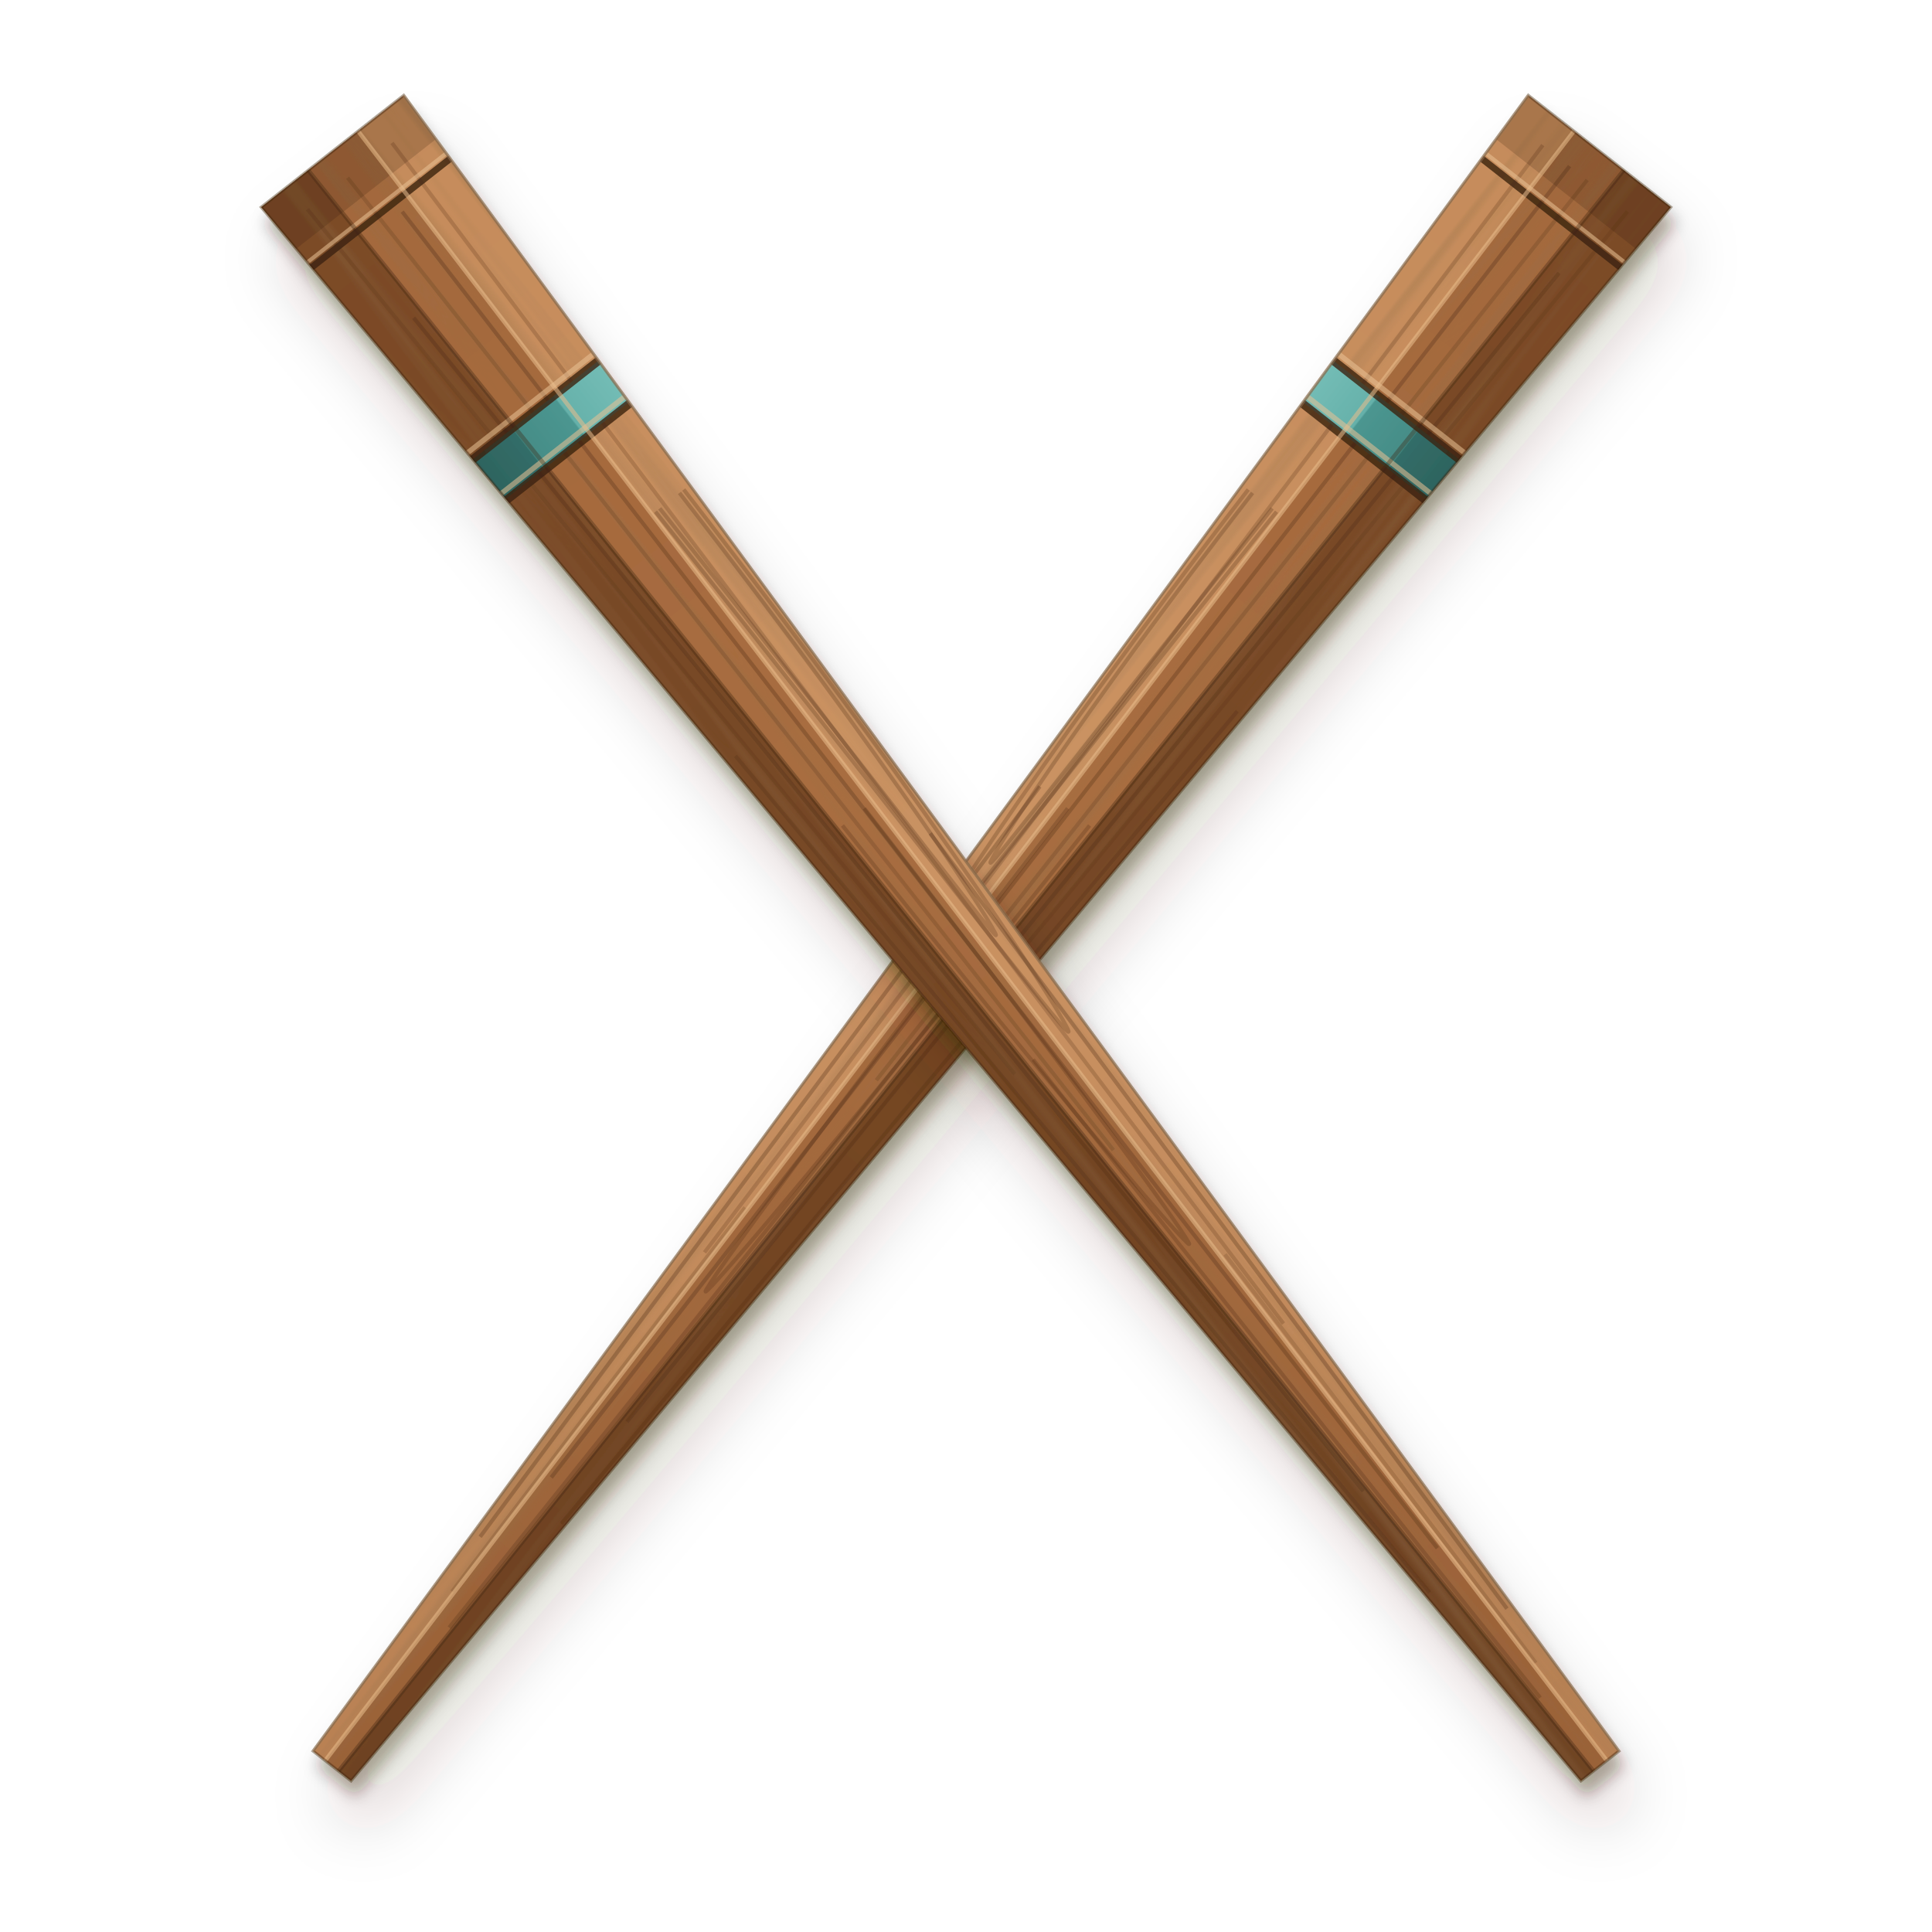
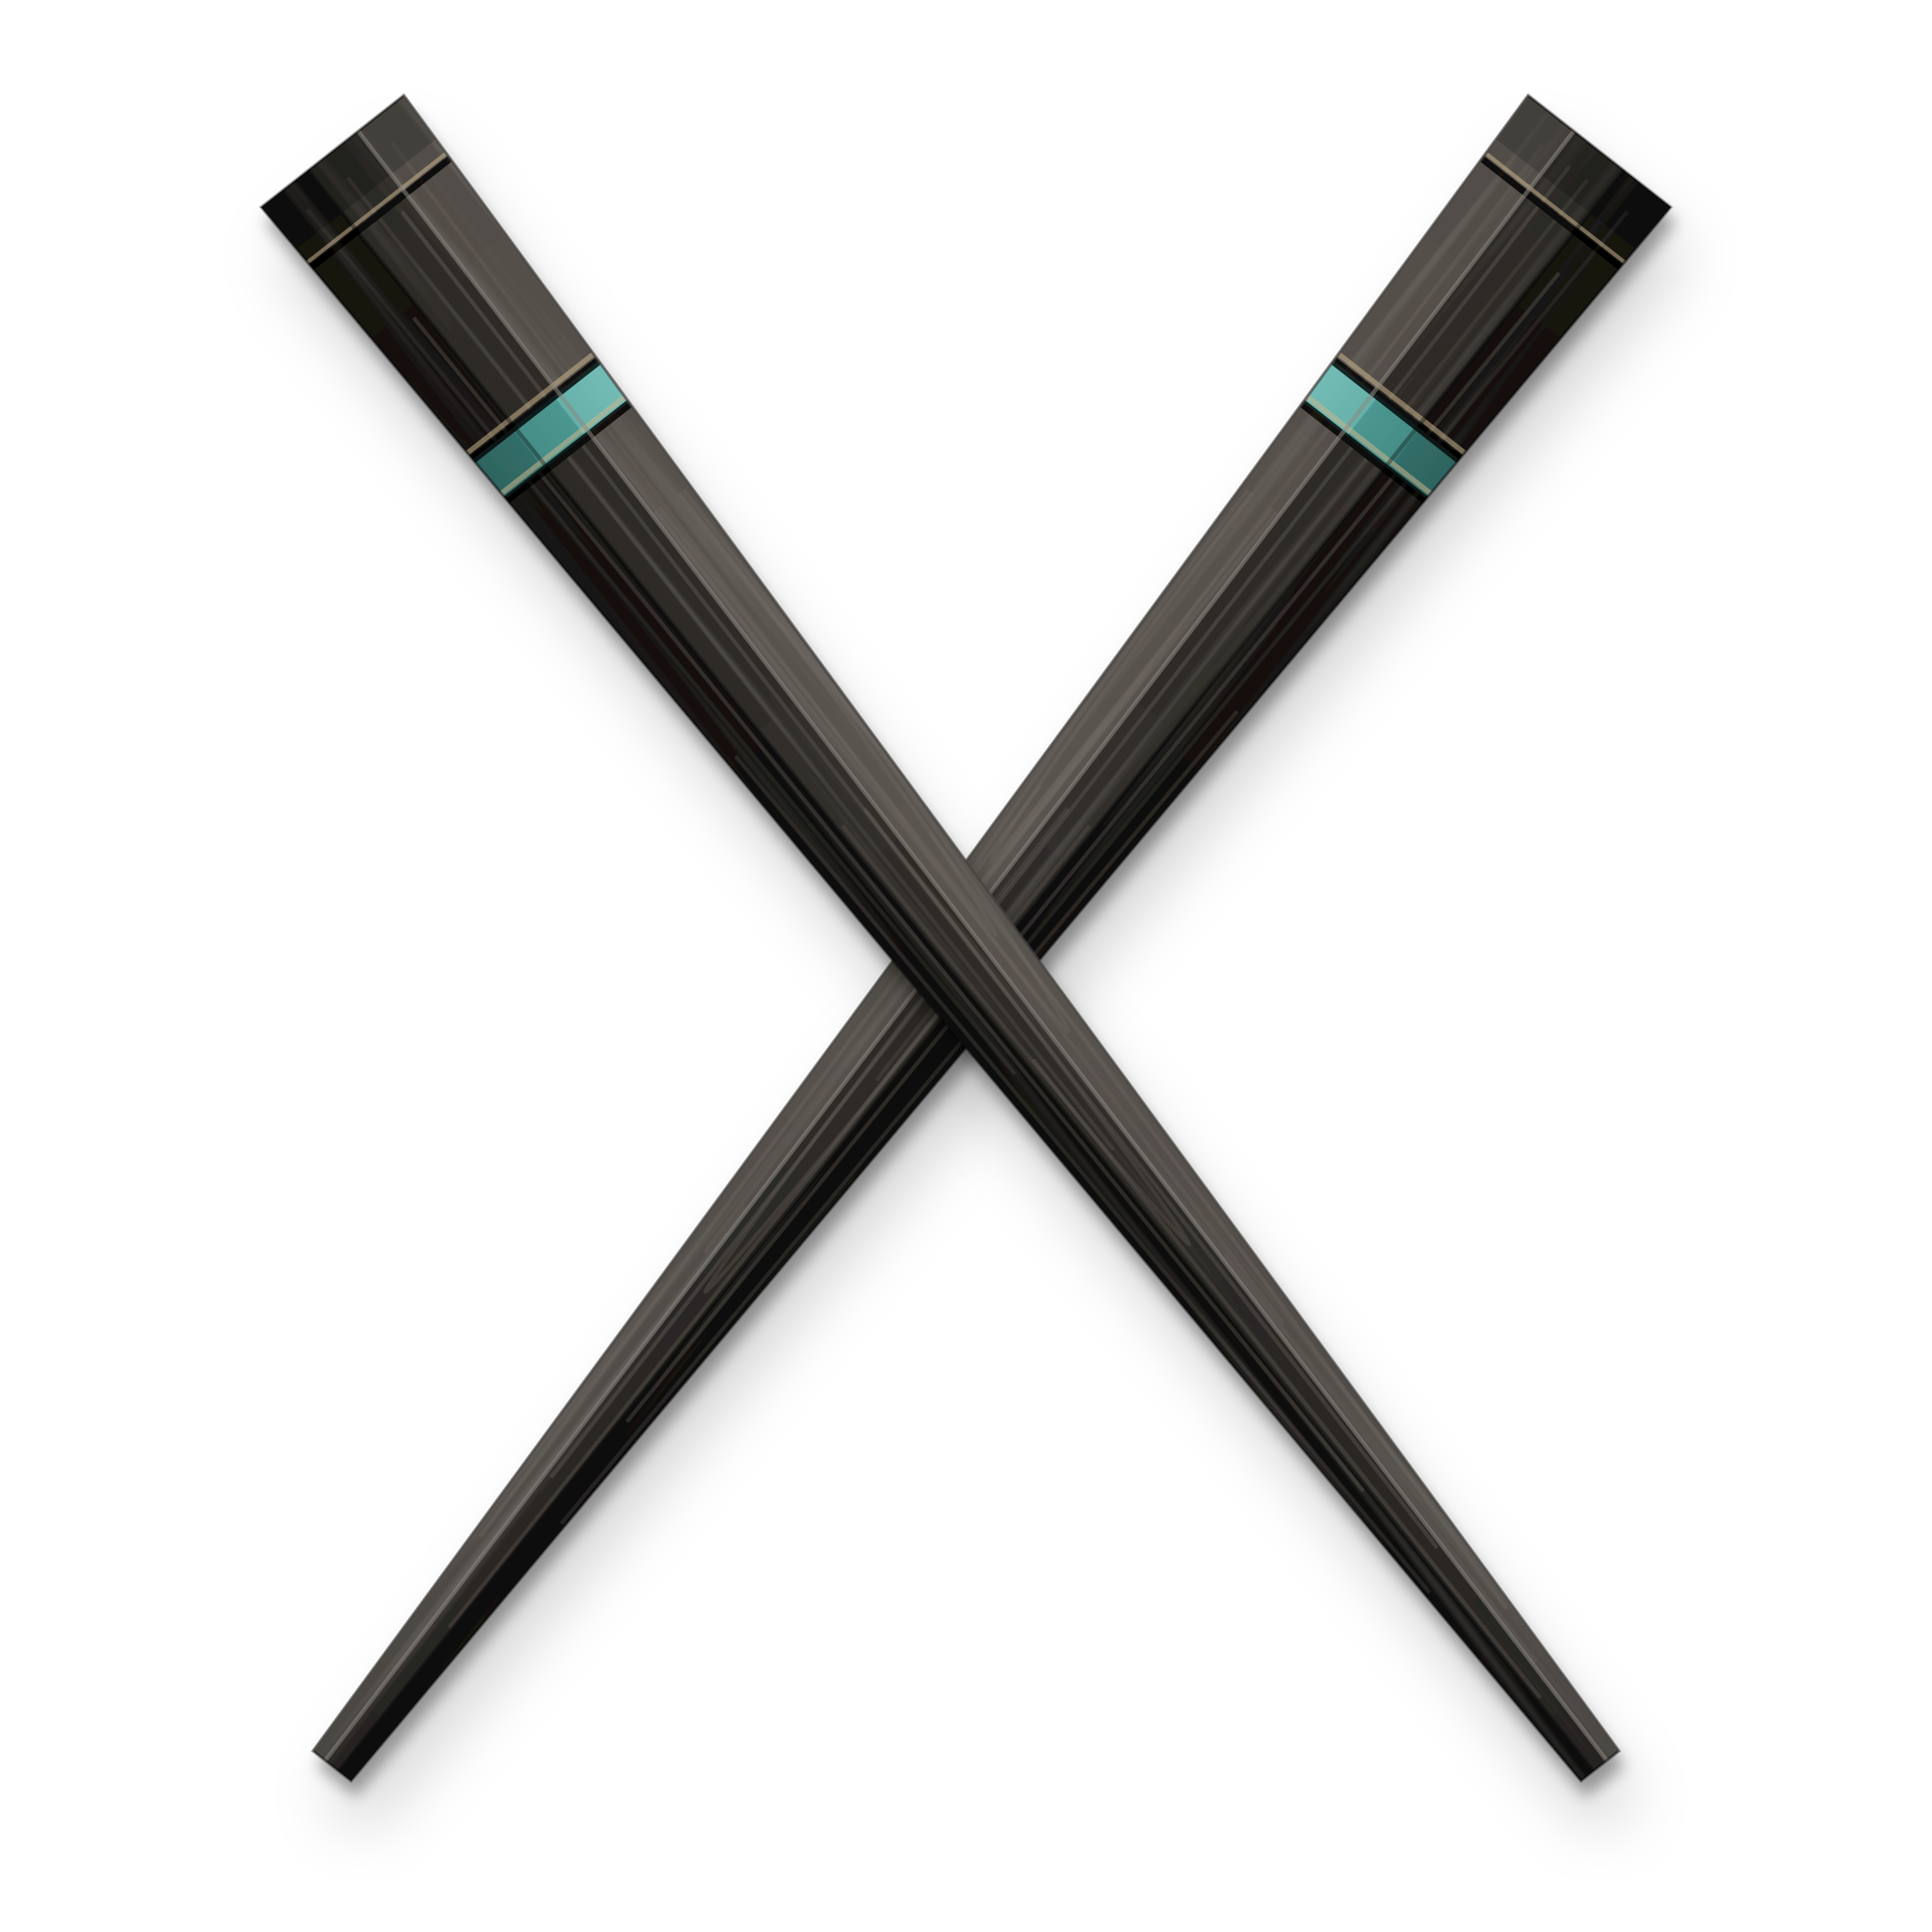
<svg xmlns="http://www.w3.org/2000/svg" viewBox="0 0 64 64">
  <defs>
    <linearGradient id="topFacet" x1="0" y1="0" x2="68.0" y2="0" gradientUnits="userSpaceOnUse">
-       <stop offset="0" stop-color="#b98153" />
-       <stop offset="0.55" stop-color="#cb9363" />
-       <stop offset="1" stop-color="#c58b5a" />
+       <stop offset="0" stop-color="#4a4642" />
+       <stop offset="0.55" stop-color="#5a5550" />
+       <stop offset="1" stop-color="#524d48" />
    </linearGradient>
    <linearGradient id="midFacet" x1="0" y1="0" x2="68.0" y2="0" gradientUnits="userSpaceOnUse">
-       <stop offset="0" stop-color="#9a6238" />
-       <stop offset="0.6" stop-color="#a86d40" />
-       <stop offset="1" stop-color="#a3683c" />
+       <stop offset="0" stop-color="#272421" />
+       <stop offset="0.6" stop-color="#302d29" />
+       <stop offset="1" stop-color="#2c2925" />
    </linearGradient>
    <linearGradient id="botFacet" x1="0" y1="0" x2="68.0" y2="0" gradientUnits="userSpaceOnUse">
-       <stop offset="0" stop-color="#6e4222" />
-       <stop offset="1" stop-color="#7c4b27" />
+       <stop offset="0" stop-color="#0d0c0b" />
+       <stop offset="1" stop-color="#141210" />
    </linearGradient>
    <linearGradient id="inlay" x1="0" y1="-2.8" x2="0" y2="2.8" gradientUnits="userSpaceOnUse">
      <stop offset="0" stop-color="#74bdb6" />
      <stop offset="0.36" stop-color="#66b1aa" />
      <stop offset="0.37" stop-color="#4c9690" />
      <stop offset="0.67" stop-color="#458d87" />
      <stop offset="0.68" stop-color="#336d68" />
      <stop offset="1" stop-color="#2d635e" />
    </linearGradient>
    <clipPath id="clip">
      <path d="M68.00 -3.000L68.00 3.000L0 0.800L0 -0.800Z" />
    </clipPath>
    <filter id="fibre0" x="0" y="0" width="100%" height="100%">
      <feTurbulence type="fractalNoise" baseFrequency="0.05 2.2" numOctaves="2" seed="3" result="n" />
-       <feColorMatrix in="n" type="matrix" values="0 0 0 0 0.28  0 0 0 0 0.16  0 0 0 0 0.07  0 0 0 1.6 -0.72" />
+       <feColorMatrix in="n" type="matrix" values="0 0 0 0 0.42  0 0 0 0 0.40  0 0 0 0 0.37  0 0 0 1.2 -0.62" />
    </filter>
    <filter id="fibre1" x="0" y="0" width="100%" height="100%">
      <feTurbulence type="fractalNoise" baseFrequency="0.05 2.2" numOctaves="2" seed="4" result="n" />
-       <feColorMatrix in="n" type="matrix" values="0 0 0 0 0.28  0 0 0 0 0.16  0 0 0 0 0.07  0 0 0 1.6 -0.72" />
+       <feColorMatrix in="n" type="matrix" values="0 0 0 0 0.42  0 0 0 0 0.40  0 0 0 0 0.37  0 0 0 1.2 -0.62" />
    </filter>
    <filter id="shadow" x="-20%" y="-20%" width="140%" height="140%">
      <feGaussianBlur in="SourceAlpha" stdDeviation="1.05" result="soft" />
      <feOffset in="soft" dx="0.5" dy="1.6" result="o1" />
      <feComponentTransfer in="o1" result="s1">
        <feFuncA type="linear" slope="0.18" />
      </feComponentTransfer>
      <feGaussianBlur in="SourceAlpha" stdDeviation="0.25" result="tight" />
      <feOffset in="tight" dx="0.15" dy="0.5" result="o2" />
      <feComponentTransfer in="o2" result="s2">
        <feFuncA type="linear" slope="0.35" />
      </feComponentTransfer>
-       <feFlood flood-color="#3a2614" />
+       <feFlood flood-color="#000000" />
      <feComposite in2="s1" operator="in" result="c1" />
-       <feFlood flood-color="#2a1a0c" />
+       <feFlood flood-color="#000000" />
      <feComposite in2="s2" operator="in" result="c2" />
      <feMerge>
        <feMergeNode in="c1" />
        <feMergeNode in="c2" />
        <feMergeNode in="SourceGraphic" />
      </feMerge>
    </filter>
  </defs>
  <g filter="url(#shadow)">
    <g transform="translate(11 58.5) rotate(-51.87)">
-       <path d="M68.00 -3.000L68.00 3.000L0 0.800L0 -0.800Z" fill="#a46a3c" />
+       <path d="M68.00 -3.000L68.00 3.000L0 0.800L0 -0.800Z" fill="#2a2724" />
      <g clip-path="url(#clip)">
        <path d="M0.00 -0.816L5.67 -1.003L11.33 -1.190L17.00 -1.377L22.67 -1.564L28.33 -1.751L34.00 -1.938L39.67 -2.125L45.33 -2.312L51.00 -2.499L56.67 -2.686L62.33 -2.873L68.00 -3.060L68.00 -1.080L62.33 -1.014L56.67 -0.948L51.00 -0.882L45.33 -0.816L39.67 -0.750L34.00 -0.684L28.33 -0.618L22.67 -0.552L17.00 -0.486L11.33 -0.420L5.67 -0.354L0.00 -0.288Z" fill="url(#topFacet)" />
        <path d="M0.00 -0.288L5.67 -0.354L11.33 -0.420L17.00 -0.486L22.67 -0.552L28.33 -0.618L34.00 -0.684L39.67 -0.750L45.33 -0.816L51.00 -0.882L56.67 -0.948L62.33 -1.014L68.00 -1.080L68.00 1.020L62.33 0.958L56.67 0.895L51.00 0.833L45.33 0.771L39.67 0.708L34.00 0.646L28.33 0.584L22.67 0.521L17.00 0.459L11.33 0.397L5.67 0.334L0.00 0.272Z" fill="url(#midFacet)" />
        <path d="M0.00 0.272L5.67 0.334L11.33 0.397L17.00 0.459L22.67 0.521L28.33 0.584L34.00 0.646L39.67 0.708L45.33 0.771L51.00 0.833L56.67 0.895L62.33 0.958L68.00 1.020L68.00 3.060L62.33 2.873L56.67 2.686L51.00 2.499L45.33 2.312L39.67 2.125L34.00 1.938L28.33 1.751L22.67 1.564L17.00 1.377L11.33 1.190L5.67 1.003L0.00 0.816Z" fill="url(#botFacet)" />
        <rect x="0" y="-3.2" width="68.0" height="6.4" filter="url(#fibre1)" opacity="0.5" />
-         <g fill="none" stroke="#4e2d14" stroke-width="0.13">
+         <g fill="none" stroke="#77706a" stroke-width="0.13">
          <path d="M9.00 -0.829Q24.50 -1.250 40.00 -1.592" stroke-opacity="0.3" />
          <path d="M21.00 -0.799Q44.00 -1.151 67.00 -1.603" stroke-opacity="0.22" />
          <path d="M7.00 -0.441Q15.00 -0.593 23.00 -0.664" stroke-opacity="0.18" />
          <path d="M12.00 -0.190Q39.50 -0.282 67.00 -0.475" stroke-opacity="0.3" />
          <path d="M29.00 0.156Q48.00 0.172 67.00 0.267" stroke-opacity="0.2" />
          <path d="M6.00 0.219Q19.00 0.361 32.00 0.404" stroke-opacity="0.26" />
          <path d="M15.00 0.643Q39.50 0.999 64.00 1.435" stroke-opacity="0.3" />
          <path d="M33.00 1.233Q50.00 1.646 67.00 1.959" stroke-opacity="0.18" />
          <path d="M11.00 1.017Q28.50 1.475 46.00 2.014" stroke-opacity="0.24" />
        </g>
-         <path d="M52.00 -2.234C39.65 -2.145 33.00 -1.382 33.00 -1.233C33.00 -1.084 39.65 -1.132 52.00 -1.043M52.00 -2.054C42.25 -1.992 37.00 -1.422 37.00 -1.318C37.00 -1.214 42.25 -1.285 52.00 -1.223M40.00 -0.419C27.00 -0.350 20.00 -0.086 20.00 0.029C20.00 0.144 27.00 0.433 40.00 0.503" fill="none" stroke="#4e2d14" stroke-width="0.13" stroke-opacity="0.26" />
+         <path d="M52.00 -2.234C39.65 -2.145 33.00 -1.382 33.00 -1.233C33.00 -1.084 39.65 -1.132 52.00 -1.043M52.00 -2.054C42.25 -1.992 37.00 -1.422 37.00 -1.318C37.00 -1.214 42.25 -1.285 52.00 -1.223M40.00 -0.419C27.00 -0.350 20.00 -0.086 20.00 0.029C20.00 0.144 27.00 0.433 40.00 0.503" fill="none" stroke="#77706a" stroke-width="0.13" stroke-opacity="0.26" />
        <rect x="55.4" y="-3.2" width="1.7" height="6.4" fill="url(#inlay)" />
-         <path d="M55.35 -2.591L55.35 2.591" stroke="#3b220f" stroke-width="0.28" stroke-opacity="0.8" />
-         <path d="M55.63 -2.591L55.63 2.591" stroke="#e9c193" stroke-width="0.17" stroke-opacity="0.55" />
-         <path d="M57.10 -2.647L57.10 2.647" stroke="#3b220f" stroke-width="0.28" stroke-opacity="0.8" />
-         <path d="M57.38 -2.647L57.38 2.647" stroke="#e9c193" stroke-width="0.17" stroke-opacity="0.55" />
-         <path d="M65.40 -2.916L65.40 2.916" stroke="#3b220f" stroke-width="0.22" stroke-opacity="0.8" />
-         <path d="M65.62 -2.916L65.62 2.916" stroke="#e9c193" stroke-width="0.13" stroke-opacity="0.55" />
-         <path d="M67.10 -3.00L67.10 3.00" stroke="#2f1a0a" stroke-width="1.8" stroke-opacity="0.18" />
-         <path d="M0.00 -0.288Q34.00 -0.684 68.00 -1.080" fill="none" stroke="#e8bd8c" stroke-width="0.14" stroke-opacity="0.55" />
-         <path d="M0.00 0.272Q34.00 0.646 68.00 1.020" fill="none" stroke="#3e2410" stroke-width="0.14" stroke-opacity="0.35" />
+         <path d="M55.35 -2.591L55.35 2.591" stroke="#000000" stroke-width="0.28" stroke-opacity="0.8" />
+         <path d="M55.63 -2.591L55.63 2.591" stroke="#c8b48c" stroke-width="0.17" stroke-opacity="0.55" />
+         <path d="M57.10 -2.647L57.10 2.647" stroke="#000000" stroke-width="0.28" stroke-opacity="0.8" />
+         <path d="M57.38 -2.647L57.38 2.647" stroke="#c8b48c" stroke-width="0.17" stroke-opacity="0.55" />
+         <path d="M65.40 -2.916L65.40 2.916" stroke="#000000" stroke-width="0.22" stroke-opacity="0.8" />
+         <path d="M65.62 -2.916L65.62 2.916" stroke="#c8b48c" stroke-width="0.13" stroke-opacity="0.55" />
+         <path d="M67.10 -3.00L67.10 3.00" stroke="#000000" stroke-width="1.8" stroke-opacity="0.18" />
+         <path d="M0.00 -0.288Q34.00 -0.684 68.00 -1.080" fill="none" stroke="#8f8983" stroke-width="0.14" stroke-opacity="0.55" />
+         <path d="M0.00 0.272Q34.00 0.646 68.00 1.020" fill="none" stroke="#000000" stroke-width="0.14" stroke-opacity="0.35" />
      </g>
-       <path d="M0.00 -0.800Q34.00 -1.900 68.00 -3.000" fill="none" stroke="#f1cfa4" stroke-width="0.1" stroke-opacity="0.45" />
-       <path d="M68.00 -3.000L68.00 3.000L0 0.800L0 -0.800Z" fill="none" stroke="#3a210d" stroke-width="0.1" stroke-opacity="0.4" stroke-linejoin="miter" />
+       <path d="M0.00 -0.800Q34.00 -1.900 68.00 -3.000" fill="none" stroke="#aaa49e" stroke-width="0.1" stroke-opacity="0.45" />
+       <path d="M68.00 -3.000L68.00 3.000L0 0.800L0 -0.800Z" fill="none" stroke="#000000" stroke-width="0.1" stroke-opacity="0.4" stroke-linejoin="miter" />
    </g>
  </g>
  <g filter="url(#shadow)">
    <g transform="translate(53 58.5) rotate(-128.13) scale(1 -1)">
-       <path d="M68.00 -3.000L68.00 3.000L0 0.800L0 -0.800Z" fill="#a46a3c" />
+       <path d="M68.00 -3.000L68.00 3.000L0 0.800L0 -0.800Z" fill="#2a2724" />
      <g clip-path="url(#clip)">
        <path d="M0.00 -0.816L5.67 -1.003L11.33 -1.190L17.00 -1.377L22.67 -1.564L28.33 -1.751L34.00 -1.938L39.67 -2.125L45.33 -2.312L51.00 -2.499L56.67 -2.686L62.33 -2.873L68.00 -3.060L68.00 -1.080L62.33 -1.014L56.67 -0.948L51.00 -0.882L45.33 -0.816L39.67 -0.750L34.00 -0.684L28.33 -0.618L22.67 -0.552L17.00 -0.486L11.33 -0.420L5.67 -0.354L0.00 -0.288Z" fill="url(#topFacet)" />
        <path d="M0.00 -0.288L5.67 -0.354L11.33 -0.420L17.00 -0.486L22.67 -0.552L28.33 -0.618L34.00 -0.684L39.67 -0.750L45.33 -0.816L51.00 -0.882L56.67 -0.948L62.33 -1.014L68.00 -1.080L68.00 1.020L62.33 0.958L56.67 0.895L51.00 0.833L45.33 0.771L39.67 0.708L34.00 0.646L28.33 0.584L22.67 0.521L17.00 0.459L11.33 0.397L5.67 0.334L0.00 0.272Z" fill="url(#midFacet)" />
        <path d="M0.00 0.272L5.67 0.334L11.33 0.397L17.00 0.459L22.67 0.521L28.33 0.584L34.00 0.646L39.67 0.708L45.33 0.771L51.00 0.833L56.67 0.895L62.33 0.958L68.00 1.020L68.00 3.060L62.33 2.873L56.67 2.686L51.00 2.499L45.33 2.312L39.67 2.125L34.00 1.938L28.33 1.751L22.67 1.564L17.00 1.377L11.33 1.190L5.67 1.003L0.00 0.816Z" fill="url(#botFacet)" />
        <rect x="0" y="-3.2" width="68.0" height="6.4" filter="url(#fibre0)" opacity="0.5" />
-         <g fill="none" stroke="#4e2d14" stroke-width="0.13">
+         <g fill="none" stroke="#77706a" stroke-width="0.13">
          <path d="M6.00 -0.795Q22.00 -1.249 38.00 -1.624" stroke-opacity="0.3" />
          <path d="M18.00 -0.802Q42.50 -1.212 67.00 -1.721" stroke-opacity="0.22" />
          <path d="M4.00 -0.437Q12.50 -0.606 21.00 -0.695" stroke-opacity="0.18" />
          <path d="M9.00 -0.218Q37.00 -0.349 65.00 -0.581" stroke-opacity="0.3" />
          <path d="M26.00 0.082Q46.50 0.075 67.00 0.148" stroke-opacity="0.2" />
          <path d="M3.00 0.161Q16.50 0.290 30.00 0.319" stroke-opacity="0.26" />
          <path d="M12.00 0.547Q37.00 0.879 62.00 1.291" stroke-opacity="0.3" />
          <path d="M30.00 1.098Q48.50 1.519 67.00 1.840" stroke-opacity="0.18" />
          <path d="M8.00 0.889Q26.00 1.339 44.00 1.868" stroke-opacity="0.24" />
        </g>
-         <path d="M52.00 -2.234C37.70 -2.145 30.00 -1.318 30.00 -1.169C30.00 -1.020 37.70 -1.132 52.00 -1.043M52.00 -2.054C40.30 -1.992 34.00 -1.358 34.00 -1.254C34.00 -1.150 40.30 -1.285 52.00 -1.223M40.00 -0.419C28.30 -0.350 22.00 -0.085 22.00 0.030C22.00 0.145 28.30 0.433 40.00 0.503" fill="none" stroke="#4e2d14" stroke-width="0.13" stroke-opacity="0.26" />
+         <path d="M52.00 -2.234C37.70 -2.145 30.00 -1.318 30.00 -1.169C30.00 -1.020 37.70 -1.132 52.00 -1.043M52.00 -2.054C40.30 -1.992 34.00 -1.358 34.00 -1.254C34.00 -1.150 40.30 -1.285 52.00 -1.223M40.00 -0.419C28.30 -0.350 22.00 -0.085 22.00 0.030C22.00 0.145 28.30 0.433 40.00 0.503" fill="none" stroke="#77706a" stroke-width="0.13" stroke-opacity="0.26" />
        <rect x="55.4" y="-3.2" width="1.7" height="6.4" fill="url(#inlay)" />
-         <path d="M55.35 -2.591L55.35 2.591" stroke="#3b220f" stroke-width="0.28" stroke-opacity="0.8" />
-         <path d="M55.63 -2.591L55.63 2.591" stroke="#e9c193" stroke-width="0.17" stroke-opacity="0.55" />
-         <path d="M57.10 -2.647L57.10 2.647" stroke="#3b220f" stroke-width="0.28" stroke-opacity="0.8" />
-         <path d="M57.38 -2.647L57.38 2.647" stroke="#e9c193" stroke-width="0.17" stroke-opacity="0.55" />
-         <path d="M65.40 -2.916L65.40 2.916" stroke="#3b220f" stroke-width="0.22" stroke-opacity="0.8" />
-         <path d="M65.62 -2.916L65.62 2.916" stroke="#e9c193" stroke-width="0.13" stroke-opacity="0.55" />
-         <path d="M67.10 -3.00L67.10 3.00" stroke="#2f1a0a" stroke-width="1.8" stroke-opacity="0.18" />
-         <path d="M0.00 -0.288Q34.00 -0.684 68.00 -1.080" fill="none" stroke="#e8bd8c" stroke-width="0.14" stroke-opacity="0.55" />
-         <path d="M0.00 0.272Q34.00 0.646 68.00 1.020" fill="none" stroke="#3e2410" stroke-width="0.14" stroke-opacity="0.35" />
+         <path d="M55.35 -2.591L55.35 2.591" stroke="#000000" stroke-width="0.28" stroke-opacity="0.8" />
+         <path d="M55.63 -2.591L55.63 2.591" stroke="#c8b48c" stroke-width="0.17" stroke-opacity="0.55" />
+         <path d="M57.10 -2.647L57.10 2.647" stroke="#000000" stroke-width="0.28" stroke-opacity="0.8" />
+         <path d="M57.38 -2.647L57.38 2.647" stroke="#c8b48c" stroke-width="0.17" stroke-opacity="0.55" />
+         <path d="M65.40 -2.916L65.40 2.916" stroke="#000000" stroke-width="0.22" stroke-opacity="0.8" />
+         <path d="M65.62 -2.916L65.62 2.916" stroke="#c8b48c" stroke-width="0.13" stroke-opacity="0.55" />
+         <path d="M67.10 -3.00L67.10 3.00" stroke="#000000" stroke-width="1.8" stroke-opacity="0.18" />
+         <path d="M0.00 -0.288Q34.00 -0.684 68.00 -1.080" fill="none" stroke="#8f8983" stroke-width="0.14" stroke-opacity="0.55" />
+         <path d="M0.00 0.272Q34.00 0.646 68.00 1.020" fill="none" stroke="#000000" stroke-width="0.14" stroke-opacity="0.35" />
      </g>
-       <path d="M0.00 -0.800Q34.00 -1.900 68.00 -3.000" fill="none" stroke="#f1cfa4" stroke-width="0.1" stroke-opacity="0.45" />
-       <path d="M68.00 -3.000L68.00 3.000L0 0.800L0 -0.800Z" fill="none" stroke="#3a210d" stroke-width="0.1" stroke-opacity="0.4" stroke-linejoin="miter" />
+       <path d="M0.00 -0.800Q34.00 -1.900 68.00 -3.000" fill="none" stroke="#aaa49e" stroke-width="0.1" stroke-opacity="0.45" />
+       <path d="M68.00 -3.000L68.00 3.000L0 0.800L0 -0.800Z" fill="none" stroke="#000000" stroke-width="0.1" stroke-opacity="0.4" stroke-linejoin="miter" />
    </g>
  </g>
</svg>
